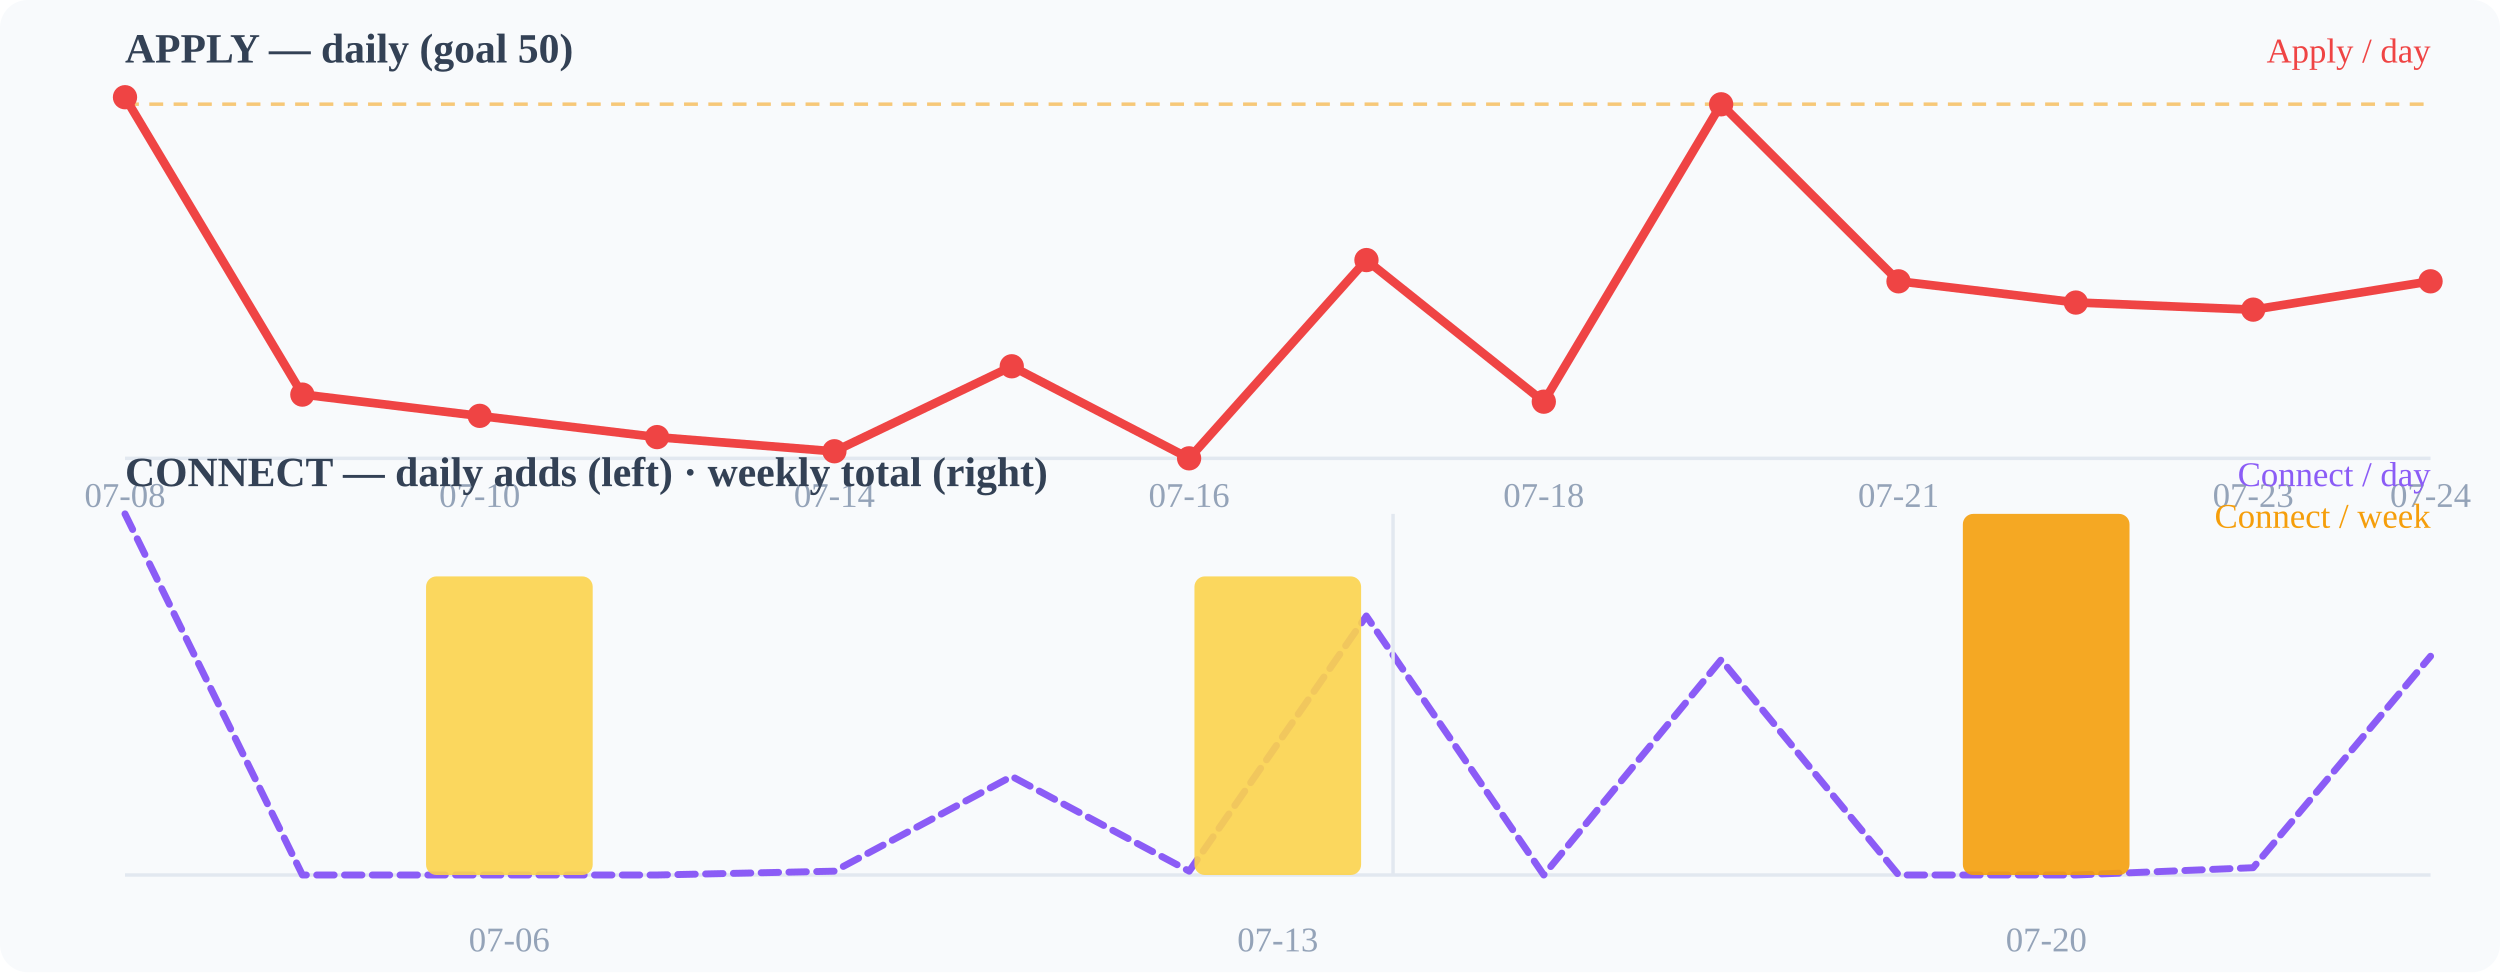
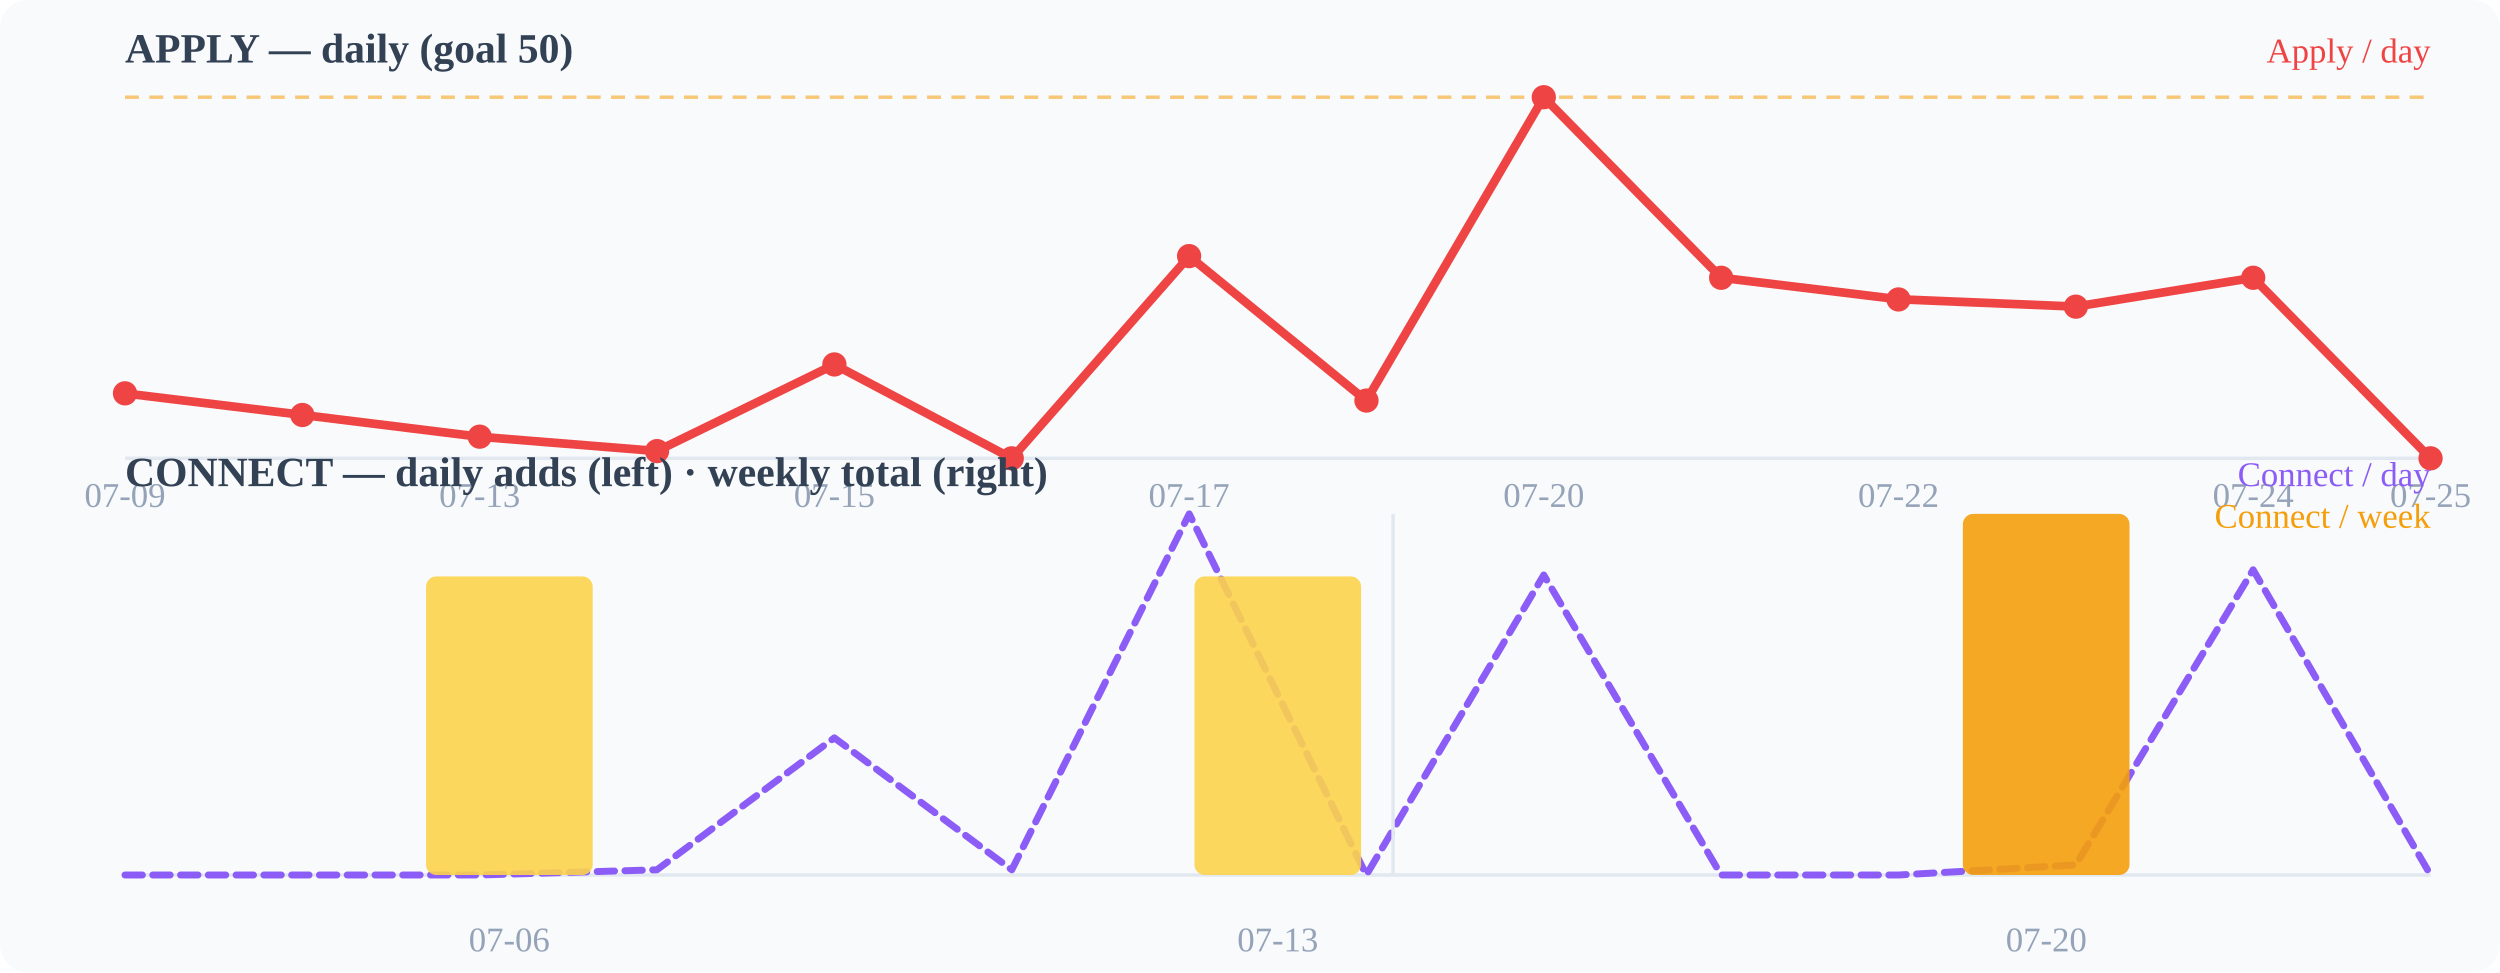
<svg xmlns="http://www.w3.org/2000/svg" width="720" height="280" viewBox="0 0 720 280">
  <rect width="720" height="280" fill="#f8fafc" rx="8" />
  <text x="36" y="18" font-size="12" font-weight="600" fill="#334155">APPLY — daily (goal 50)</text>
  <line x1="36" y1="132" x2="700" y2="132" stroke="#e2e8f0" stroke-width="1" />
-   <line x1="36" y1="30.0" x2="700" y2="30.0" stroke="#f59e0b" stroke-width="1" stroke-dasharray="4 3" opacity="0.55" />
-   <polyline points="36.0,28.0 87.1,113.6 138.2,119.8 189.2,125.9 240.3,130.0 291.4,105.5 342.5,132.0 393.5,74.9 444.6,115.7 495.7,30.0 546.8,81.0 597.8,87.1 648.9,89.2 700.0,81.0" fill="none" stroke="#ef4444" stroke-width="2.5" stroke-linecap="round" stroke-linejoin="round" />
-   <circle cx="36" cy="28" r="3.5" fill="#ef4444" />
-   <circle cx="87.077" cy="113.647" r="3.5" fill="#ef4444" />
-   <circle cx="138.154" cy="119.765" r="3.5" fill="#ef4444" />
-   <circle cx="189.231" cy="125.882" r="3.5" fill="#ef4444" />
-   <circle cx="240.308" cy="129.961" r="3.5" fill="#ef4444" />
-   <circle cx="291.385" cy="105.49" r="3.5" fill="#ef4444" />
-   <circle cx="342.462" cy="132" r="3.5" fill="#ef4444" />
-   <circle cx="393.538" cy="74.902" r="3.5" fill="#ef4444" />
-   <circle cx="444.615" cy="115.686" r="3.5" fill="#ef4444" />
-   <circle cx="495.692" cy="30.039" r="3.5" fill="#ef4444" />
-   <circle cx="546.769" cy="81.02" r="3.5" fill="#ef4444" />
-   <circle cx="597.846" cy="87.137" r="3.5" fill="#ef4444" />
-   <circle cx="648.923" cy="89.176" r="3.5" fill="#ef4444" />
-   <circle cx="700" cy="81.02" r="3.5" fill="#ef4444" />
-   <text x="36" y="146" font-size="10" fill="#94a3b8" text-anchor="middle">07-08</text>
-   <text x="138.154" y="146" font-size="10" fill="#94a3b8" text-anchor="middle">07-10</text>
-   <text x="240.308" y="146" font-size="10" fill="#94a3b8" text-anchor="middle">07-14</text>
-   <text x="342.462" y="146" font-size="10" fill="#94a3b8" text-anchor="middle">07-16</text>
-   <text x="444.615" y="146" font-size="10" fill="#94a3b8" text-anchor="middle">07-18</text>
-   <text x="546.769" y="146" font-size="10" fill="#94a3b8" text-anchor="middle">07-21</text>
-   <text x="648.923" y="146" font-size="10" fill="#94a3b8" text-anchor="middle">07-23</text>
-   <text x="700" y="146" font-size="10" fill="#94a3b8" text-anchor="middle">07-24</text>
+   <line x1="36" y1="28.0" x2="700" y2="28.0" stroke="#f59e0b" stroke-width="1" stroke-dasharray="4 3" opacity="0.55" />
+   <polyline points="36.0,113.3 87.1,119.5 138.2,125.8 189.2,129.9 240.3,105.0 291.4,132.0 342.5,73.8 393.5,115.4 444.6,28.0 495.7,80.0 546.8,86.2 597.8,88.3 648.9,80.0 700.0,132.0" fill="none" stroke="#ef4444" stroke-width="2.5" stroke-linecap="round" stroke-linejoin="round" />
+   <circle cx="36" cy="113.28" r="3.5" fill="#ef4444" />
+   <circle cx="87.077" cy="119.52" r="3.5" fill="#ef4444" />
+   <circle cx="138.154" cy="125.76" r="3.5" fill="#ef4444" />
+   <circle cx="189.231" cy="129.92" r="3.5" fill="#ef4444" />
+   <circle cx="240.308" cy="104.96" r="3.5" fill="#ef4444" />
+   <circle cx="291.385" cy="132" r="3.5" fill="#ef4444" />
+   <circle cx="342.462" cy="73.76" r="3.5" fill="#ef4444" />
+   <circle cx="393.538" cy="115.36" r="3.5" fill="#ef4444" />
+   <circle cx="444.615" cy="28" r="3.5" fill="#ef4444" />
+   <circle cx="495.692" cy="80" r="3.5" fill="#ef4444" />
+   <circle cx="546.769" cy="86.24" r="3.5" fill="#ef4444" />
+   <circle cx="597.846" cy="88.32" r="3.5" fill="#ef4444" />
+   <circle cx="648.923" cy="80" r="3.5" fill="#ef4444" />
+   <circle cx="700" cy="132" r="3.5" fill="#ef4444" />
+   <text x="36" y="146" font-size="10" fill="#94a3b8" text-anchor="middle">07-09</text>
+   <text x="138.154" y="146" font-size="10" fill="#94a3b8" text-anchor="middle">07-13</text>
+   <text x="240.308" y="146" font-size="10" fill="#94a3b8" text-anchor="middle">07-15</text>
+   <text x="342.462" y="146" font-size="10" fill="#94a3b8" text-anchor="middle">07-17</text>
+   <text x="444.615" y="146" font-size="10" fill="#94a3b8" text-anchor="middle">07-20</text>
+   <text x="546.769" y="146" font-size="10" fill="#94a3b8" text-anchor="middle">07-22</text>
+   <text x="648.923" y="146" font-size="10" fill="#94a3b8" text-anchor="middle">07-24</text>
+   <text x="700" y="146" font-size="10" fill="#94a3b8" text-anchor="middle">07-25</text>
  <text x="36" y="140" font-size="12" font-weight="600" fill="#334155">CONNECT — daily adds (left) · weekly total (right)</text>
  <line x1="36" y1="252" x2="700" y2="252" stroke="#e2e8f0" stroke-width="1" />
-   <polyline points="36.0,148.0 87.1,252.0 138.2,252.0 189.2,252.0 240.3,250.9 291.4,223.6 342.5,250.9 393.5,177.4 444.6,252.0 495.7,190.0 546.8,252.0 597.8,252.0 648.9,249.9 700.0,189.0" fill="none" stroke="#8b5cf6" stroke-width="2" stroke-linecap="round" stroke-linejoin="round" stroke-dasharray="5 3" />
+   <polyline points="36.0,252.0 87.1,252.0 138.2,252.0 189.2,250.5 240.3,212.5 291.4,250.5 342.5,148.0 393.5,252.0 444.6,165.6 495.7,252.0 546.8,252.0 597.8,249.1 648.9,164.1 700.0,252.0" fill="none" stroke="#8b5cf6" stroke-width="2" stroke-linecap="round" stroke-linejoin="round" stroke-dasharray="5 3" />
  <rect x="122.7" y="166.0" width="48" height="86.0" rx="3" fill="#fcd34d" opacity="0.9" />
  <rect x="344.0" y="166.0" width="48" height="86.0" rx="3" fill="#fcd34d" opacity="0.9" />
  <rect x="565.3" y="148.0" width="48" height="104.0" rx="3" fill="#f59e0b" opacity="0.9" />
  <line x1="401.2" y1="148" x2="401.2" y2="252" stroke="#e2e8f0" stroke-width="1" />
  <text x="146.667" y="274" font-size="10" fill="#94a3b8" text-anchor="middle">07-06</text>
  <text x="368" y="274" font-size="10" fill="#94a3b8" text-anchor="middle">07-13</text>
  <text x="589.333" y="274" font-size="10" fill="#94a3b8" text-anchor="middle">07-20</text>
  <text x="700" y="18" font-size="10" fill="#ef4444" text-anchor="end">Apply / day</text>
  <text x="700" y="140" font-size="10" fill="#8b5cf6" text-anchor="end">Connect / day</text>
  <text x="700" y="152" font-size="10" fill="#f59e0b" text-anchor="end">Connect / week</text>
</svg>
